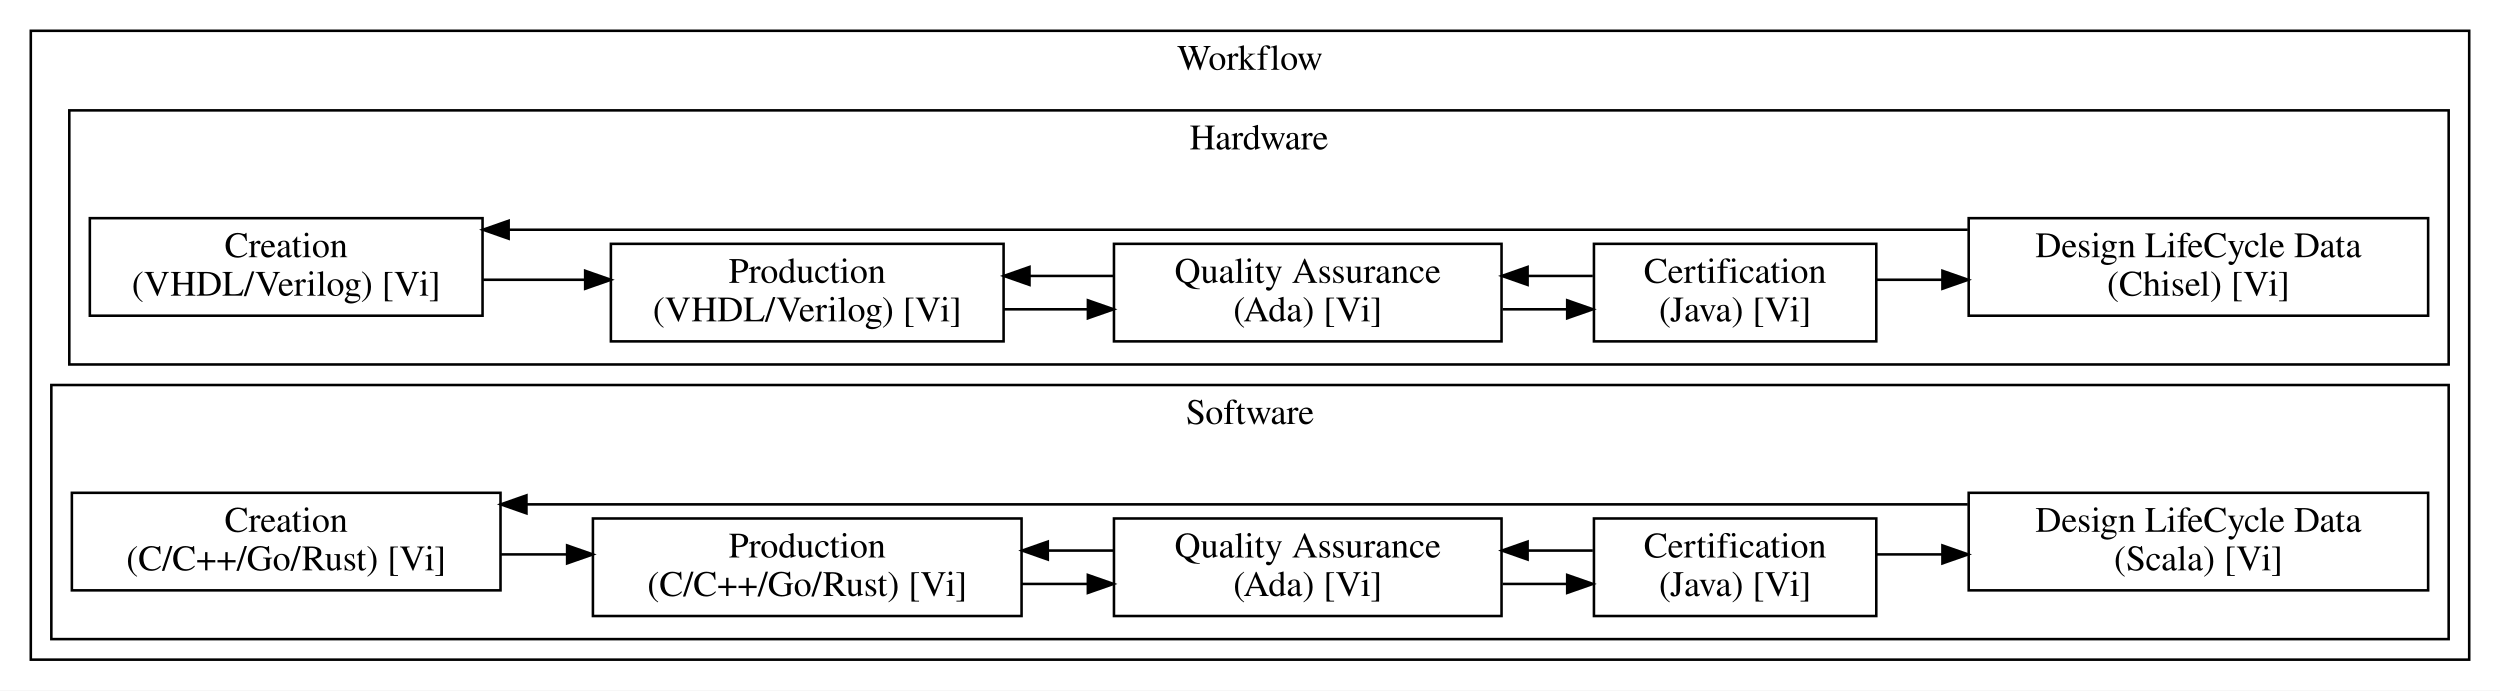
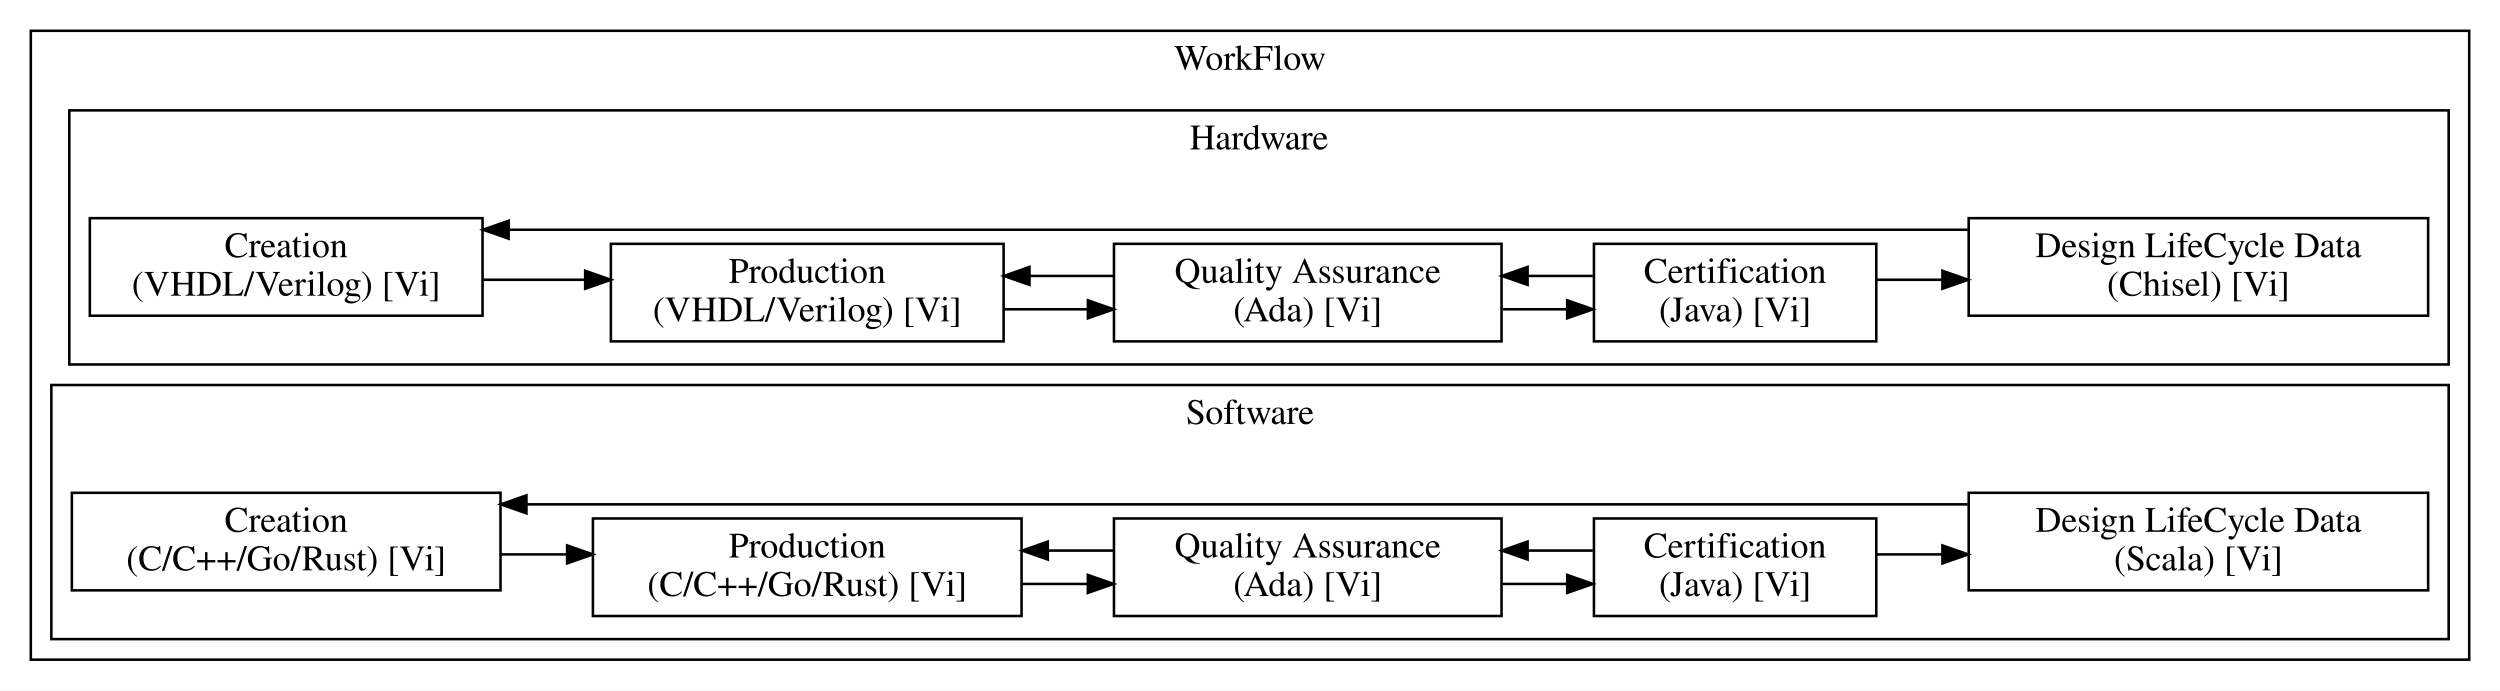
<svg xmlns="http://www.w3.org/2000/svg" width="974pt" height="269pt" viewBox="0.00 0.00 974.00 269.00">
  <g id="graph0" class="graph" transform="scale(1 1) rotate(0) translate(4 265)">
    <polygon fill="white" stroke="transparent" points="-4,4 -4,-265 970,-265 970,4 -4,4" />
    <g id="clust1" class="cluster">
      <polygon fill="none" stroke="black" points="8,-8 8,-253 958,-253 958,-8 8,-8" />
-       <text text-anchor="middle" x="483" y="-237.8" font-family="Times,serif" font-size="14.00">Workflow</text>
+       <text text-anchor="middle" x="483" y="-237.8" font-family="Times,serif" font-size="14.00">WorkFlow</text>
    </g>
    <g id="clust2" class="cluster">
      <polygon fill="none" stroke="black" points="23,-123 23,-222 950,-222 950,-123 23,-123" />
      <text text-anchor="middle" x="486.5" y="-206.8" font-family="Times,serif" font-size="14.00">Hardware</text>
    </g>
    <g id="clust3" class="cluster">
      <polygon fill="none" stroke="black" points="16,-16 16,-115 950,-115 950,-16 16,-16" />
      <text text-anchor="middle" x="483" y="-99.8" font-family="Times,serif" font-size="14.00">Software</text>
    </g>
    <g id="node1" class="node">
      <polygon fill="none" stroke="black" points="31,-142 31,-180 184,-180 184,-142 31,-142" />
      <text text-anchor="middle" x="107.5" y="-164.8" font-family="Times,serif" font-size="14.00">Creation </text>
      <text text-anchor="middle" x="107.5" y="-149.8" font-family="Times,serif" font-size="14.00">(VHDL/Verilog) [Vi]</text>
    </g>
    <g id="node2" class="node">
      <polygon fill="none" stroke="black" points="234,-132 234,-170 387,-170 387,-132 234,-132" />
      <text text-anchor="middle" x="310.5" y="-154.8" font-family="Times,serif" font-size="14.00">Production </text>
      <text text-anchor="middle" x="310.5" y="-139.8" font-family="Times,serif" font-size="14.00">(VHDL/Verilog) [Vi]</text>
    </g>
    <g id="edge1" class="edge">
      <path fill="none" stroke="black" d="M184.25,-156C184.25,-156 223.98,-156 223.98,-156" />
      <polygon fill="black" stroke="black" points="223.98,-159.5 233.98,-156 223.98,-152.5 223.98,-159.5" />
    </g>
    <g id="node3" class="node">
      <polygon fill="none" stroke="black" points="430,-132 430,-170 581,-170 581,-132 430,-132" />
      <text text-anchor="middle" x="505.5" y="-154.8" font-family="Times,serif" font-size="14.00">Quality Assurance </text>
      <text text-anchor="middle" x="505.5" y="-139.8" font-family="Times,serif" font-size="14.00">(Ada) [Vi]</text>
    </g>
    <g id="edge2" class="edge">
      <path fill="none" stroke="black" d="M387.01,-144.5C387.01,-144.5 419.85,-144.5 419.85,-144.5" />
      <polygon fill="black" stroke="black" points="419.85,-148 429.85,-144.5 419.85,-141 419.85,-148" />
    </g>
    <g id="edge6" class="edge">
      <path fill="none" stroke="black" d="M429.83,-157.5C429.83,-157.5 397.09,-157.5 397.09,-157.5" />
      <polygon fill="black" stroke="black" points="397.09,-154 387.09,-157.5 397.09,-161 397.09,-154" />
    </g>
    <g id="node4" class="node">
      <polygon fill="none" stroke="black" points="617,-132 617,-170 727,-170 727,-132 617,-132" />
      <text text-anchor="middle" x="672" y="-154.8" font-family="Times,serif" font-size="14.00">Certification </text>
      <text text-anchor="middle" x="672" y="-139.8" font-family="Times,serif" font-size="14.00">(Java) [Vi]</text>
    </g>
    <g id="edge3" class="edge">
      <path fill="none" stroke="black" d="M581.44,-144.5C581.44,-144.5 606.58,-144.5 606.58,-144.5" />
      <polygon fill="black" stroke="black" points="606.58,-148 616.58,-144.5 606.58,-141 606.58,-148" />
    </g>
    <g id="edge7" class="edge">
      <path fill="none" stroke="black" d="M616.56,-157.5C616.56,-157.5 591.15,-157.5 591.15,-157.5" />
      <polygon fill="black" stroke="black" points="591.15,-154 581.15,-157.5 591.15,-161 591.15,-154" />
    </g>
    <g id="node5" class="node">
      <polygon fill="none" stroke="black" points="763,-142 763,-180 942,-180 942,-142 763,-142" />
      <text text-anchor="middle" x="852.5" y="-164.8" font-family="Times,serif" font-size="14.00">Design LifeCycle Data </text>
      <text text-anchor="middle" x="852.5" y="-149.8" font-family="Times,serif" font-size="14.00">(Chisel) [Vi]</text>
    </g>
    <g id="edge4" class="edge">
      <path fill="none" stroke="black" d="M727.14,-156C727.14,-156 752.77,-156 752.77,-156" />
      <polygon fill="black" stroke="black" points="752.77,-159.5 762.77,-156 752.77,-152.5 752.77,-159.5" />
    </g>
    <g id="edge5" class="edge">
      <path fill="none" stroke="black" d="M762.64,-175.5C762.64,-175.5 194.17,-175.5 194.17,-175.5" />
      <polygon fill="black" stroke="black" points="194.17,-172 184.17,-175.5 194.17,-179 194.17,-172" />
    </g>
    <g id="node6" class="node">
      <polygon fill="none" stroke="black" points="24,-35 24,-73 191,-73 191,-35 24,-35" />
      <text text-anchor="middle" x="107.5" y="-57.8" font-family="Times,serif" font-size="14.00">Creation </text>
      <text text-anchor="middle" x="107.5" y="-42.8" font-family="Times,serif" font-size="14.00">(C/C++/Go/Rust) [Vi]</text>
    </g>
    <g id="node7" class="node">
      <polygon fill="none" stroke="black" points="227,-25 227,-63 394,-63 394,-25 227,-25" />
      <text text-anchor="middle" x="310.5" y="-47.8" font-family="Times,serif" font-size="14.00">Production </text>
      <text text-anchor="middle" x="310.5" y="-32.8" font-family="Times,serif" font-size="14.00">(C/C++/Go/Rust) [Vi]</text>
    </g>
    <g id="edge8" class="edge">
      <path fill="none" stroke="black" d="M191.24,-49C191.24,-49 216.95,-49 216.95,-49" />
      <polygon fill="black" stroke="black" points="216.95,-52.5 226.95,-49 216.95,-45.5 216.95,-52.5" />
    </g>
    <g id="node8" class="node">
      <polygon fill="none" stroke="black" points="430,-25 430,-63 581,-63 581,-25 430,-25" />
      <text text-anchor="middle" x="505.5" y="-47.8" font-family="Times,serif" font-size="14.00">Quality Assurance </text>
      <text text-anchor="middle" x="505.5" y="-32.8" font-family="Times,serif" font-size="14.00">(Ada) [Vi]</text>
    </g>
    <g id="edge9" class="edge">
      <path fill="none" stroke="black" d="M394.05,-37.5C394.05,-37.5 419.83,-37.5 419.83,-37.5" />
      <polygon fill="black" stroke="black" points="419.83,-41 429.83,-37.5 419.83,-34 419.83,-41" />
    </g>
    <g id="edge13" class="edge">
      <path fill="none" stroke="black" d="M429.83,-50.5C429.83,-50.5 404.22,-50.5 404.22,-50.5" />
      <polygon fill="black" stroke="black" points="404.22,-47 394.22,-50.5 404.22,-54 404.22,-47" />
    </g>
    <g id="node9" class="node">
      <polygon fill="none" stroke="black" points="617,-25 617,-63 727,-63 727,-25 617,-25" />
      <text text-anchor="middle" x="672" y="-47.8" font-family="Times,serif" font-size="14.00">Certification </text>
      <text text-anchor="middle" x="672" y="-32.8" font-family="Times,serif" font-size="14.00">(Java) [Vi]</text>
    </g>
    <g id="edge10" class="edge">
      <path fill="none" stroke="black" d="M581.44,-37.5C581.44,-37.5 606.58,-37.5 606.58,-37.5" />
      <polygon fill="black" stroke="black" points="606.58,-41 616.58,-37.5 606.58,-34 606.58,-41" />
    </g>
    <g id="edge14" class="edge">
      <path fill="none" stroke="black" d="M616.56,-50.5C616.56,-50.5 591.15,-50.5 591.15,-50.5" />
      <polygon fill="black" stroke="black" points="591.15,-47 581.15,-50.5 591.15,-54 591.15,-47" />
    </g>
    <g id="node10" class="node">
      <polygon fill="none" stroke="black" points="763,-35 763,-73 942,-73 942,-35 763,-35" />
      <text text-anchor="middle" x="852.5" y="-57.8" font-family="Times,serif" font-size="14.00">Design LifeCycle Data </text>
      <text text-anchor="middle" x="852.5" y="-42.8" font-family="Times,serif" font-size="14.00">(Scala) [Vi]</text>
    </g>
    <g id="edge11" class="edge">
      <path fill="none" stroke="black" d="M727.14,-49C727.14,-49 752.77,-49 752.77,-49" />
      <polygon fill="black" stroke="black" points="752.77,-52.5 762.77,-49 752.77,-45.5 752.77,-52.5" />
    </g>
    <g id="edge12" class="edge">
      <path fill="none" stroke="black" d="M762.64,-68.5C762.64,-68.5 201.1,-68.5 201.1,-68.5" />
      <polygon fill="black" stroke="black" points="201.1,-65 191.1,-68.5 201.1,-72 201.1,-65" />
    </g>
  </g>
</svg>
